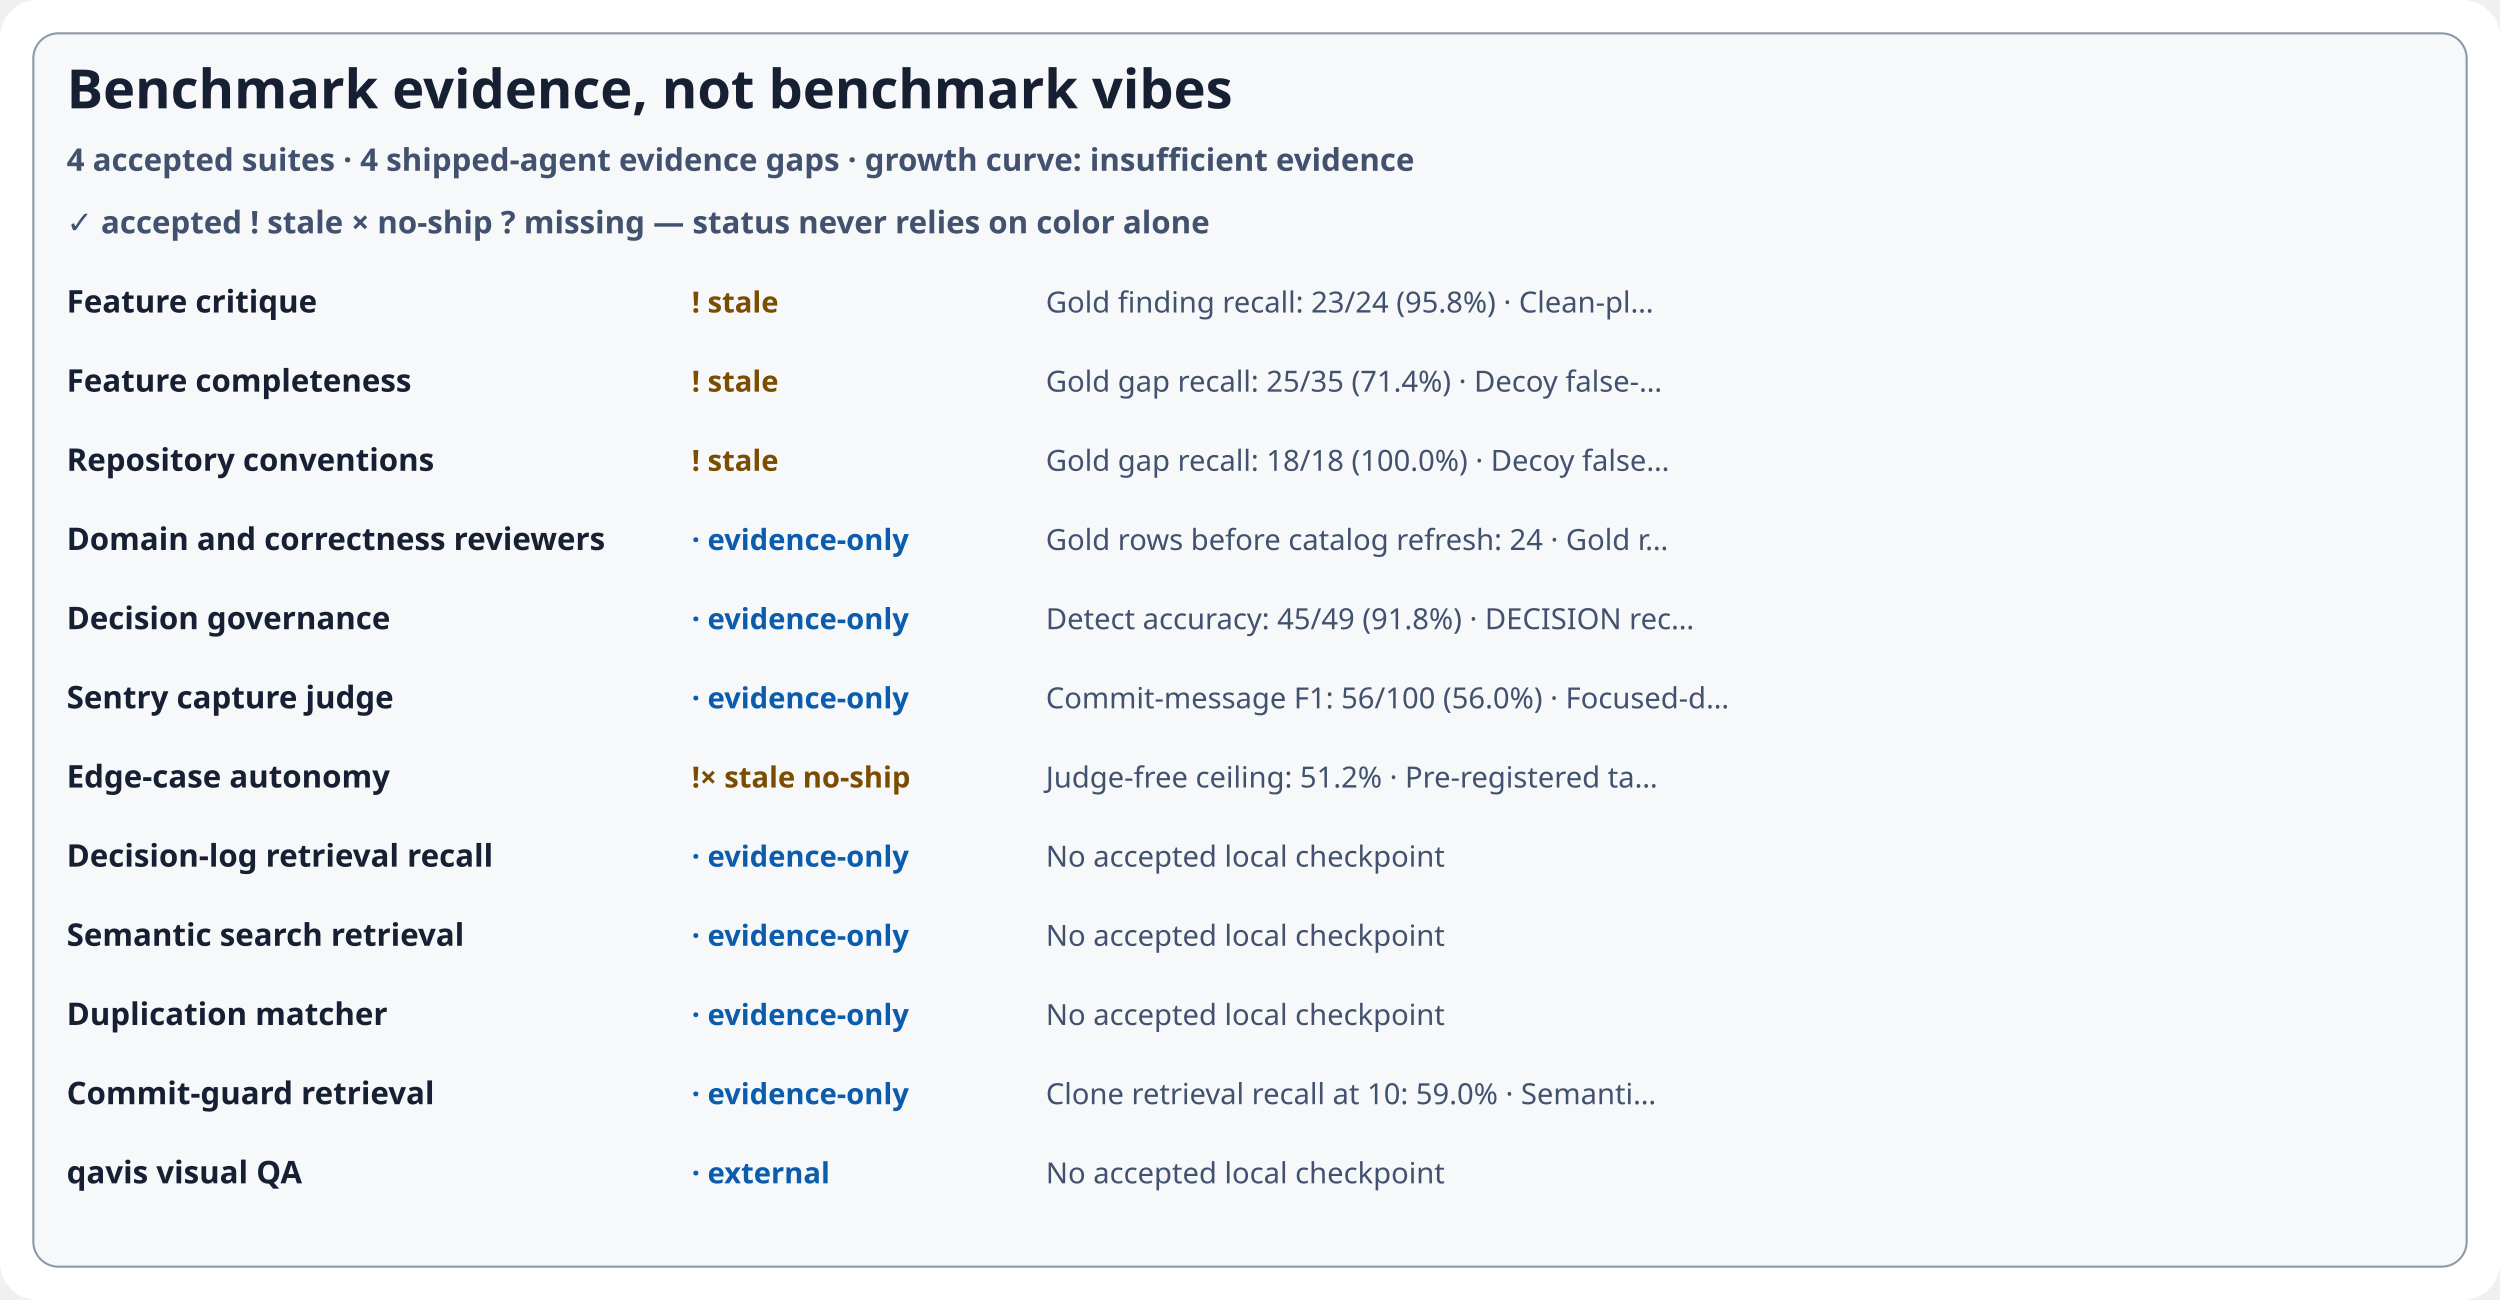
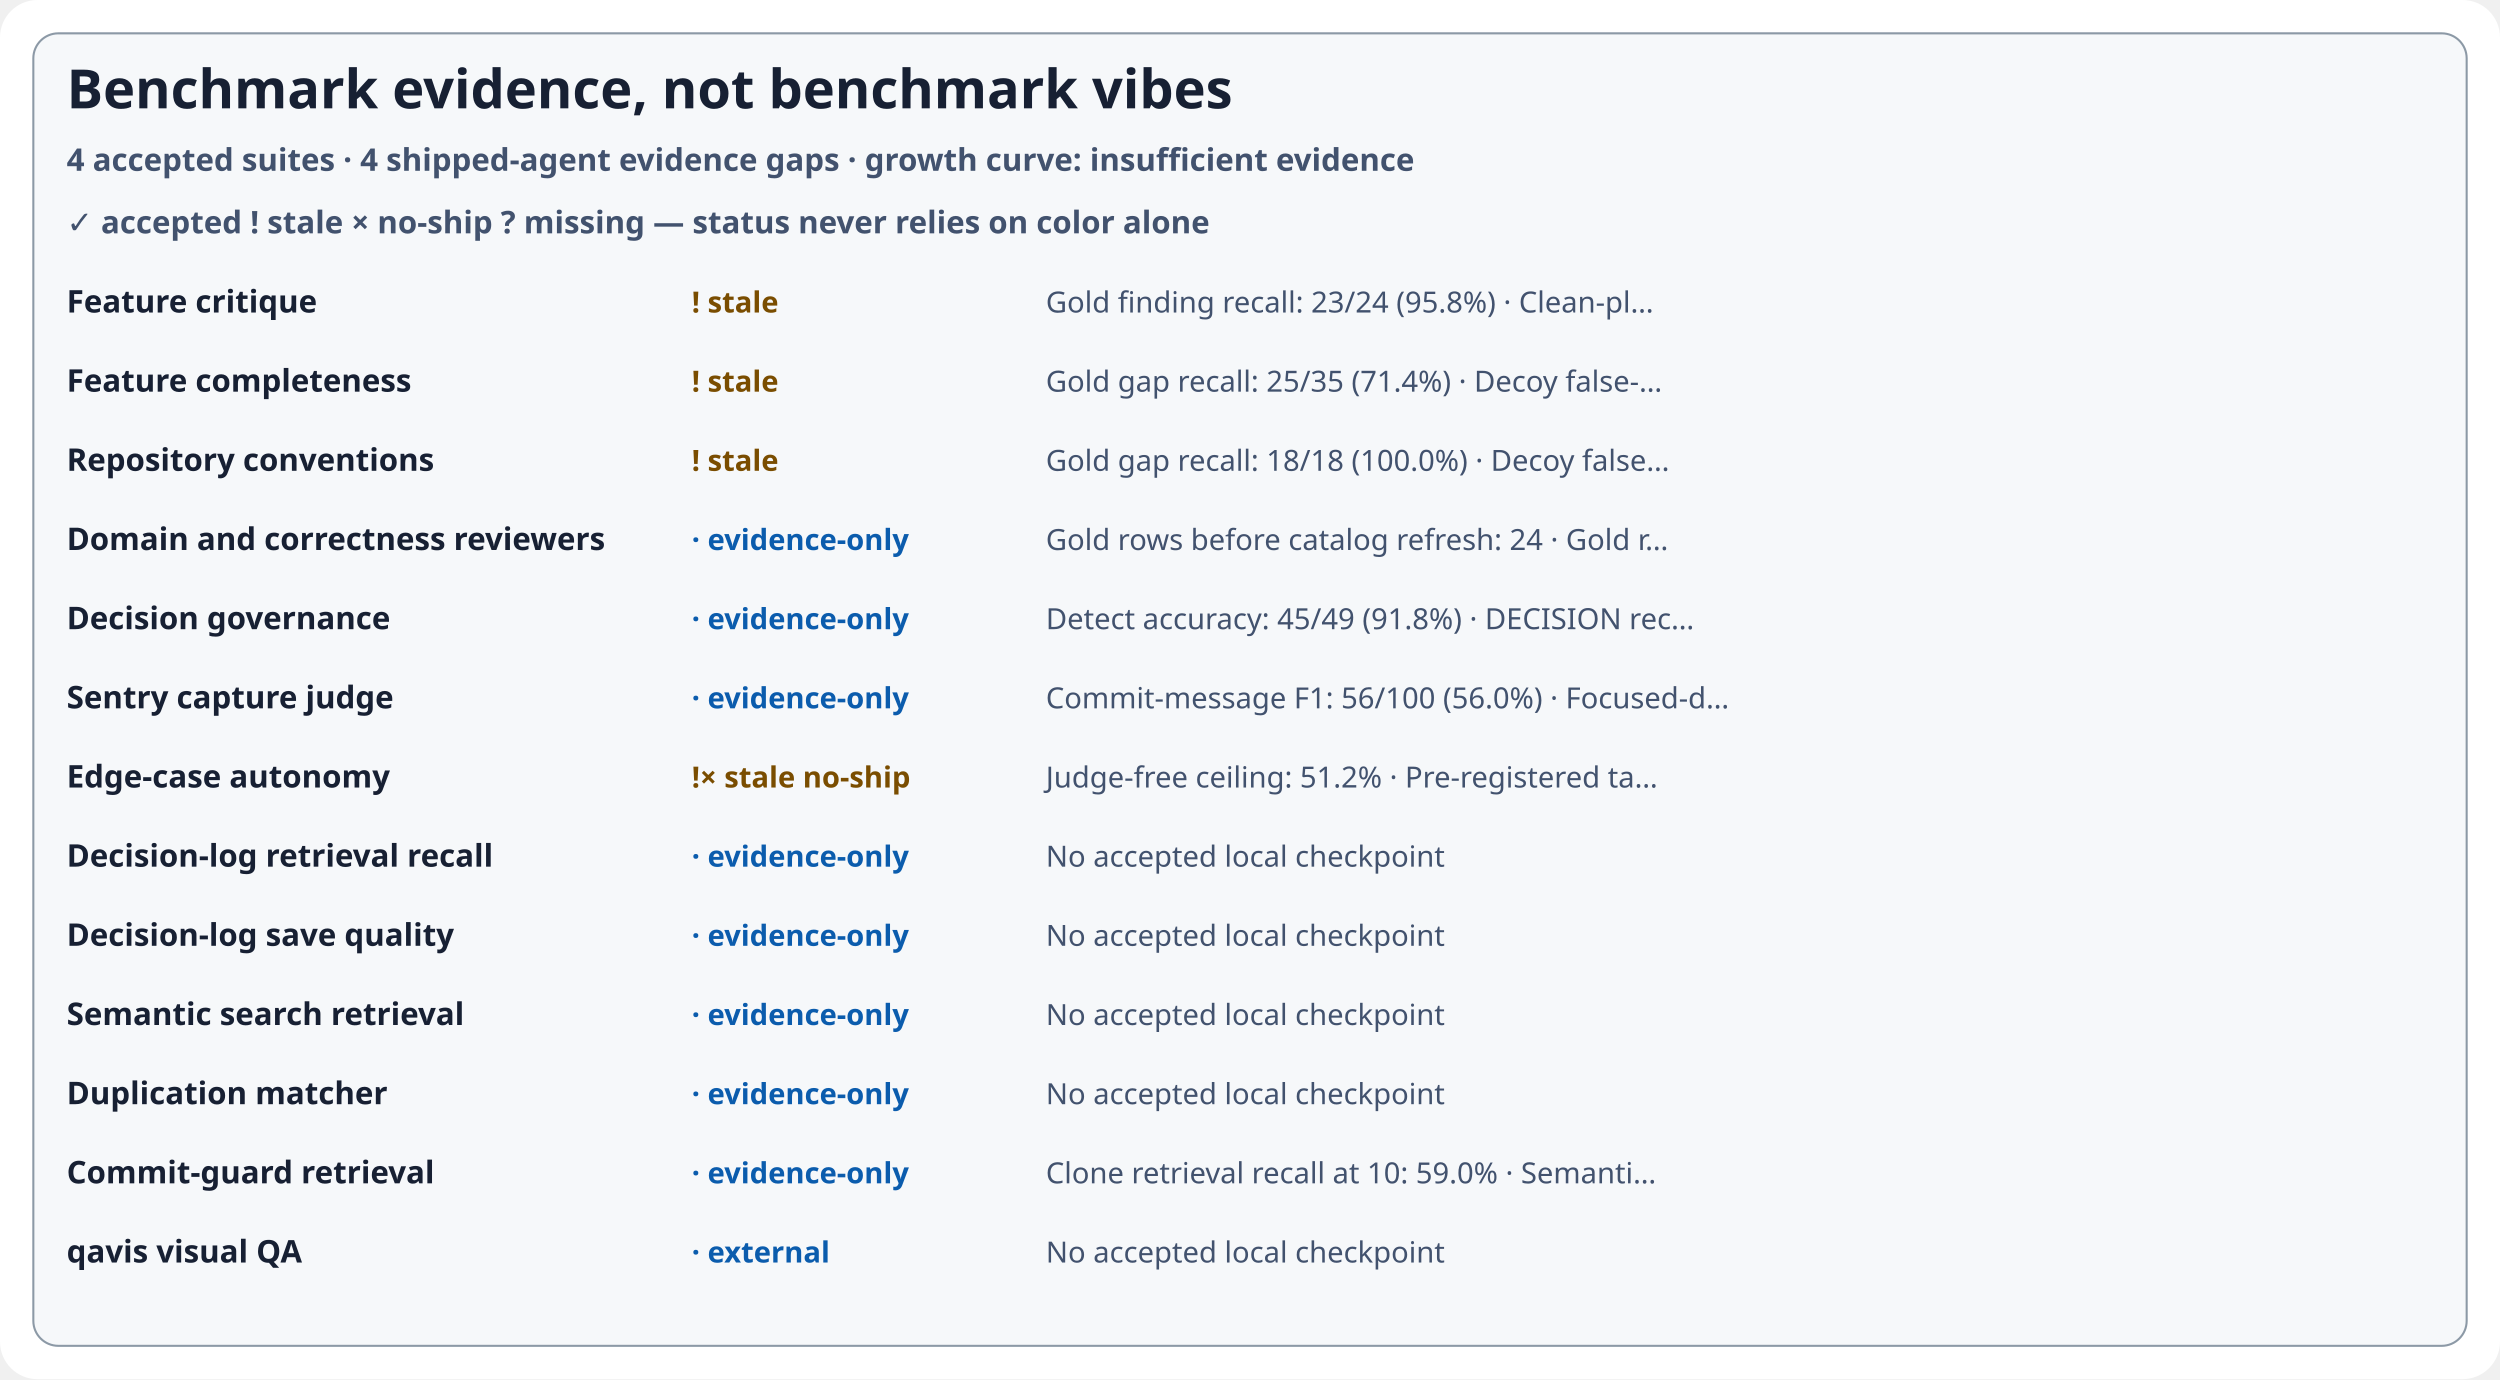
- <svg xmlns="http://www.w3.org/2000/svg" width="1200" height="624" viewBox="0 0 1200 624" role="img" aria-labelledby="title desc">
+ <svg xmlns="http://www.w3.org/2000/svg" width="1200" height="662" viewBox="0 0 1200 662" role="img" aria-labelledby="title desc">
  <style>
  .title{font:700 26px ui-sans-serif,system-ui;fill:#172033} .summary{font:600 15px ui-sans-serif,system-ui;fill:#42526E}
  .suite{font:600 15px ui-sans-serif,system-ui;fill:#172033} .metric{font:14px ui-sans-serif,system-ui;fill:#42526E}
  .status{font:700 14px ui-sans-serif,system-ui}.good{fill:#146B3A}.warn{fill:#7A4D00}.bad{fill:#A61B1B}.info{fill:#0B5CAD}
</style>
-   <rect width="1200" height="624" rx="18" fill="#FFFFFF" />
-   <rect x="16" y="16" width="1168" height="592" rx="12" fill="#F6F8FA" stroke="#8C99A6" />
+   <rect width="1200" height="662" rx="18" fill="#FFFFFF" />
+   <rect x="16" y="16" width="1168" height="630" rx="12" fill="#F6F8FA" stroke="#8C99A6" />
  <text class="title" x="32" y="52">Benchmark evidence, not benchmark vibes</text>
  <text class="summary" x="32" y="82">4 accepted suites · 4 shipped-agent evidence gaps · growth curve: insufficient evidence</text>
  <text class="summary" x="32" y="112">✓ accepted   ! stale   × no-ship   ? missing — status never relies on color alone</text>
  <g transform="translate(32 150)">
    <text class="suite" y="0">Feature critique</text>
    <text class="status warn" x="300" y="0">! stale</text>
    <text class="metric" x="470" y="0">Gold finding recall: 23/24 (95.8%) · Clean-pl…</text>
  </g>
  <g transform="translate(32 188)">
    <text class="suite" y="0">Feature completeness</text>
    <text class="status warn" x="300" y="0">! stale</text>
    <text class="metric" x="470" y="0">Gold gap recall: 25/35 (71.4%) · Decoy false-…</text>
  </g>
  <g transform="translate(32 226)">
    <text class="suite" y="0">Repository conventions</text>
    <text class="status warn" x="300" y="0">! stale</text>
    <text class="metric" x="470" y="0">Gold gap recall: 18/18 (100.0%) · Decoy false…</text>
  </g>
  <g transform="translate(32 264)">
    <text class="suite" y="0">Domain and correctness reviewers</text>
    <text class="status info" x="300" y="0">· evidence-only</text>
    <text class="metric" x="470" y="0">Gold rows before catalog refresh: 24 · Gold r…</text>
  </g>
  <g transform="translate(32 302)">
    <text class="suite" y="0">Decision governance</text>
    <text class="status info" x="300" y="0">· evidence-only</text>
    <text class="metric" x="470" y="0">Detect accuracy: 45/49 (91.8%) · DECISION rec…</text>
  </g>
  <g transform="translate(32 340)">
    <text class="suite" y="0">Sentry capture judge</text>
    <text class="status info" x="300" y="0">· evidence-only</text>
    <text class="metric" x="470" y="0">Commit-message F1: 56/100 (56.0%) · Focused-d…</text>
  </g>
  <g transform="translate(32 378)">
    <text class="suite" y="0">Edge-case autonomy</text>
    <text class="status warn" x="300" y="0">!× stale no-ship</text>
    <text class="metric" x="470" y="0">Judge-free ceiling: 51.2% · Pre-registered ta…</text>
  </g>
  <g transform="translate(32 416)">
    <text class="suite" y="0">Decision-log retrieval recall</text>
    <text class="status info" x="300" y="0">· evidence-only</text>
    <text class="metric" x="470" y="0">No accepted local checkpoint</text>
  </g>
  <g transform="translate(32 454)">
+     <text class="suite" y="0">Decision-log save quality</text>
+     <text class="status info" x="300" y="0">· evidence-only</text>
+     <text class="metric" x="470" y="0">No accepted local checkpoint</text>
+   </g>
+   <g transform="translate(32 492)">
    <text class="suite" y="0">Semantic search retrieval</text>
    <text class="status info" x="300" y="0">· evidence-only</text>
    <text class="metric" x="470" y="0">No accepted local checkpoint</text>
  </g>
-   <g transform="translate(32 492)">
+   <g transform="translate(32 530)">
    <text class="suite" y="0">Duplication matcher</text>
    <text class="status info" x="300" y="0">· evidence-only</text>
    <text class="metric" x="470" y="0">No accepted local checkpoint</text>
  </g>
-   <g transform="translate(32 530)">
+   <g transform="translate(32 568)">
    <text class="suite" y="0">Commit-guard retrieval</text>
    <text class="status info" x="300" y="0">· evidence-only</text>
    <text class="metric" x="470" y="0">Clone retrieval recall at 10: 59.0% · Semanti…</text>
  </g>
-   <g transform="translate(32 568)">
+   <g transform="translate(32 606)">
    <text class="suite" y="0">qavis visual QA</text>
    <text class="status info" x="300" y="0">· external</text>
    <text class="metric" x="470" y="0">No accepted local checkpoint</text>
  </g>
</svg>
